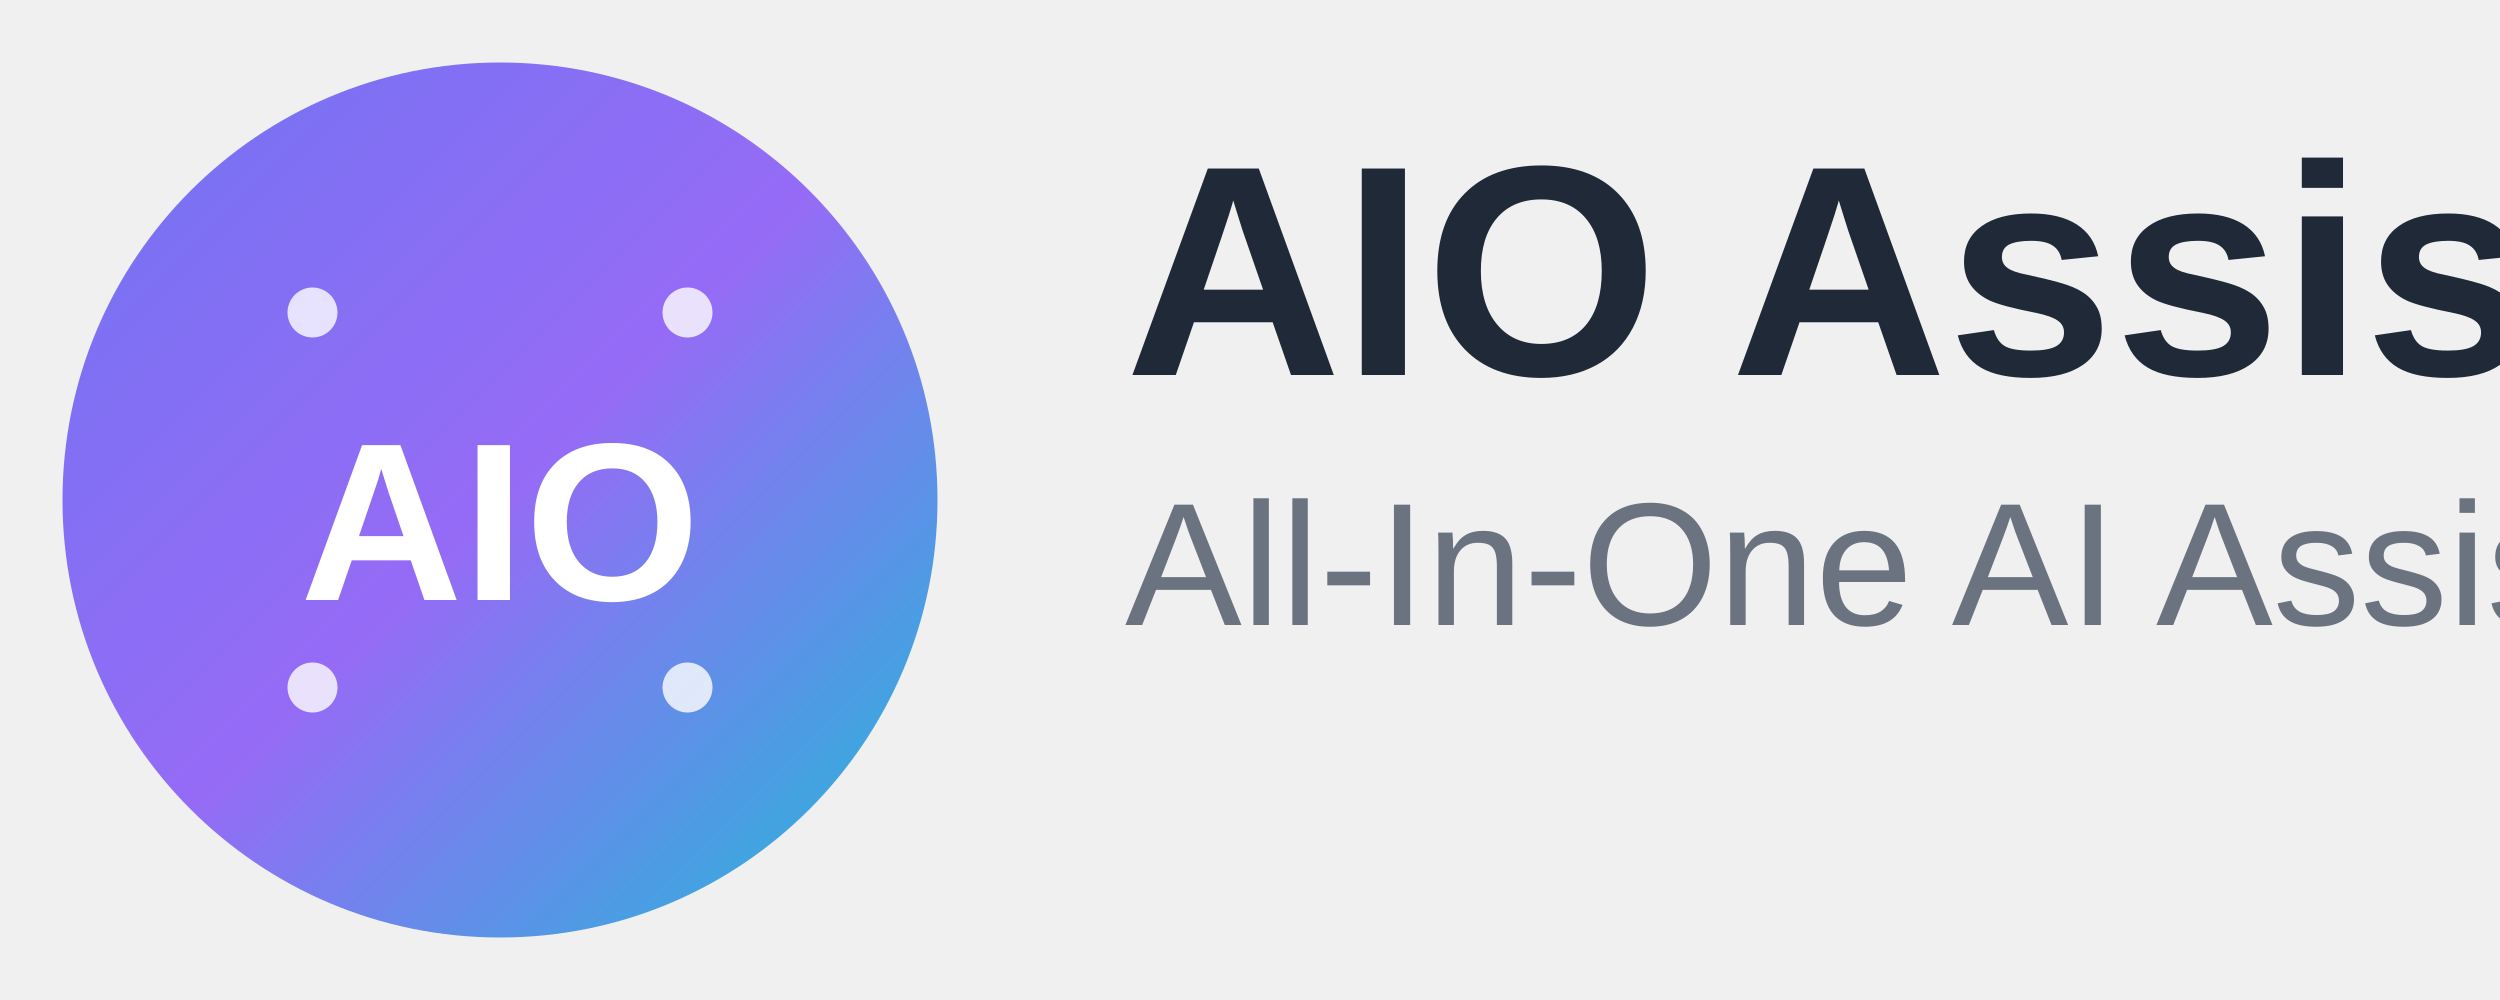
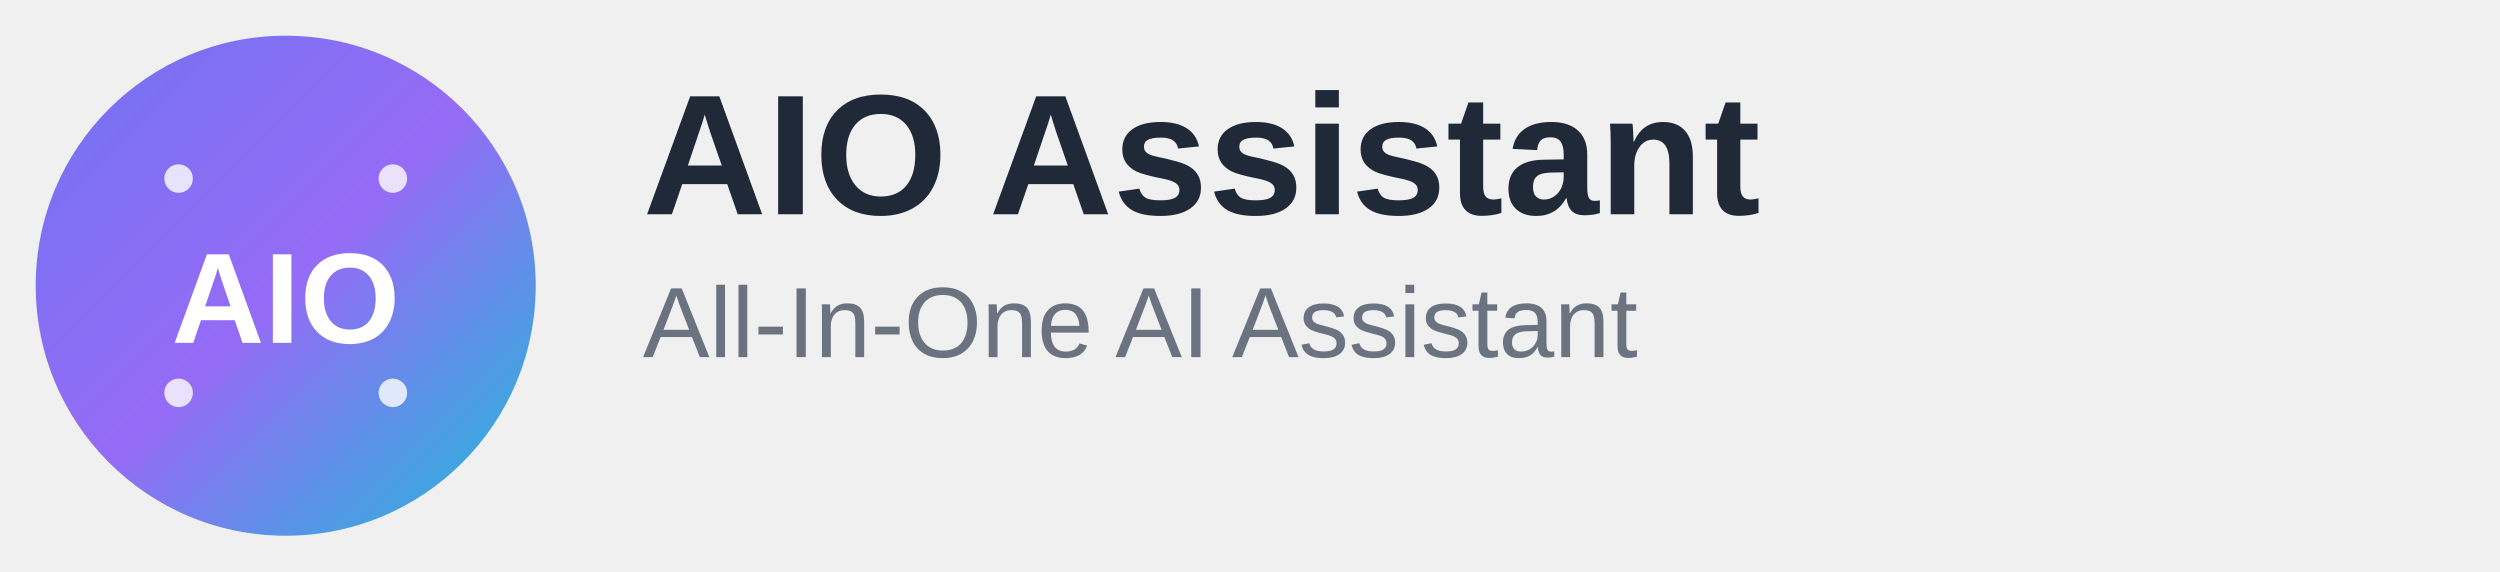
- <svg xmlns="http://www.w3.org/2000/svg" viewBox="0 0 200 80">
+ <svg xmlns="http://www.w3.org/2000/svg" viewBox="0 0 350 80">
  <defs>
    <linearGradient id="aioGradient" x1="0%" y1="0%" x2="100%" y2="100%">
      <stop offset="0%" style="stop-color:#6366f1;stop-opacity:1" />
      <stop offset="50%" style="stop-color:#8b5cf6;stop-opacity:1" />
      <stop offset="100%" style="stop-color:#06b6d4;stop-opacity:1" />
    </linearGradient>
  </defs>
  <circle cx="40" cy="40" r="35" fill="url(#aioGradient)" opacity="0.9" />
  <text x="40" y="48" font-family="Arial, sans-serif" font-size="18" font-weight="bold" text-anchor="middle" fill="white">AIO</text>
  <text x="90" y="30" font-family="Arial, sans-serif" font-size="24" font-weight="bold" fill="#1f2937">AIO Assistant</text>
  <text x="90" y="50" font-family="Arial, sans-serif" font-size="14" fill="#6b7280">All-In-One AI Assistant</text>
  <circle cx="25" cy="25" r="2" fill="white" opacity="0.8" />
  <circle cx="55" cy="25" r="2" fill="white" opacity="0.8" />
  <circle cx="25" cy="55" r="2" fill="white" opacity="0.8" />
  <circle cx="55" cy="55" r="2" fill="white" opacity="0.8" />
</svg>
